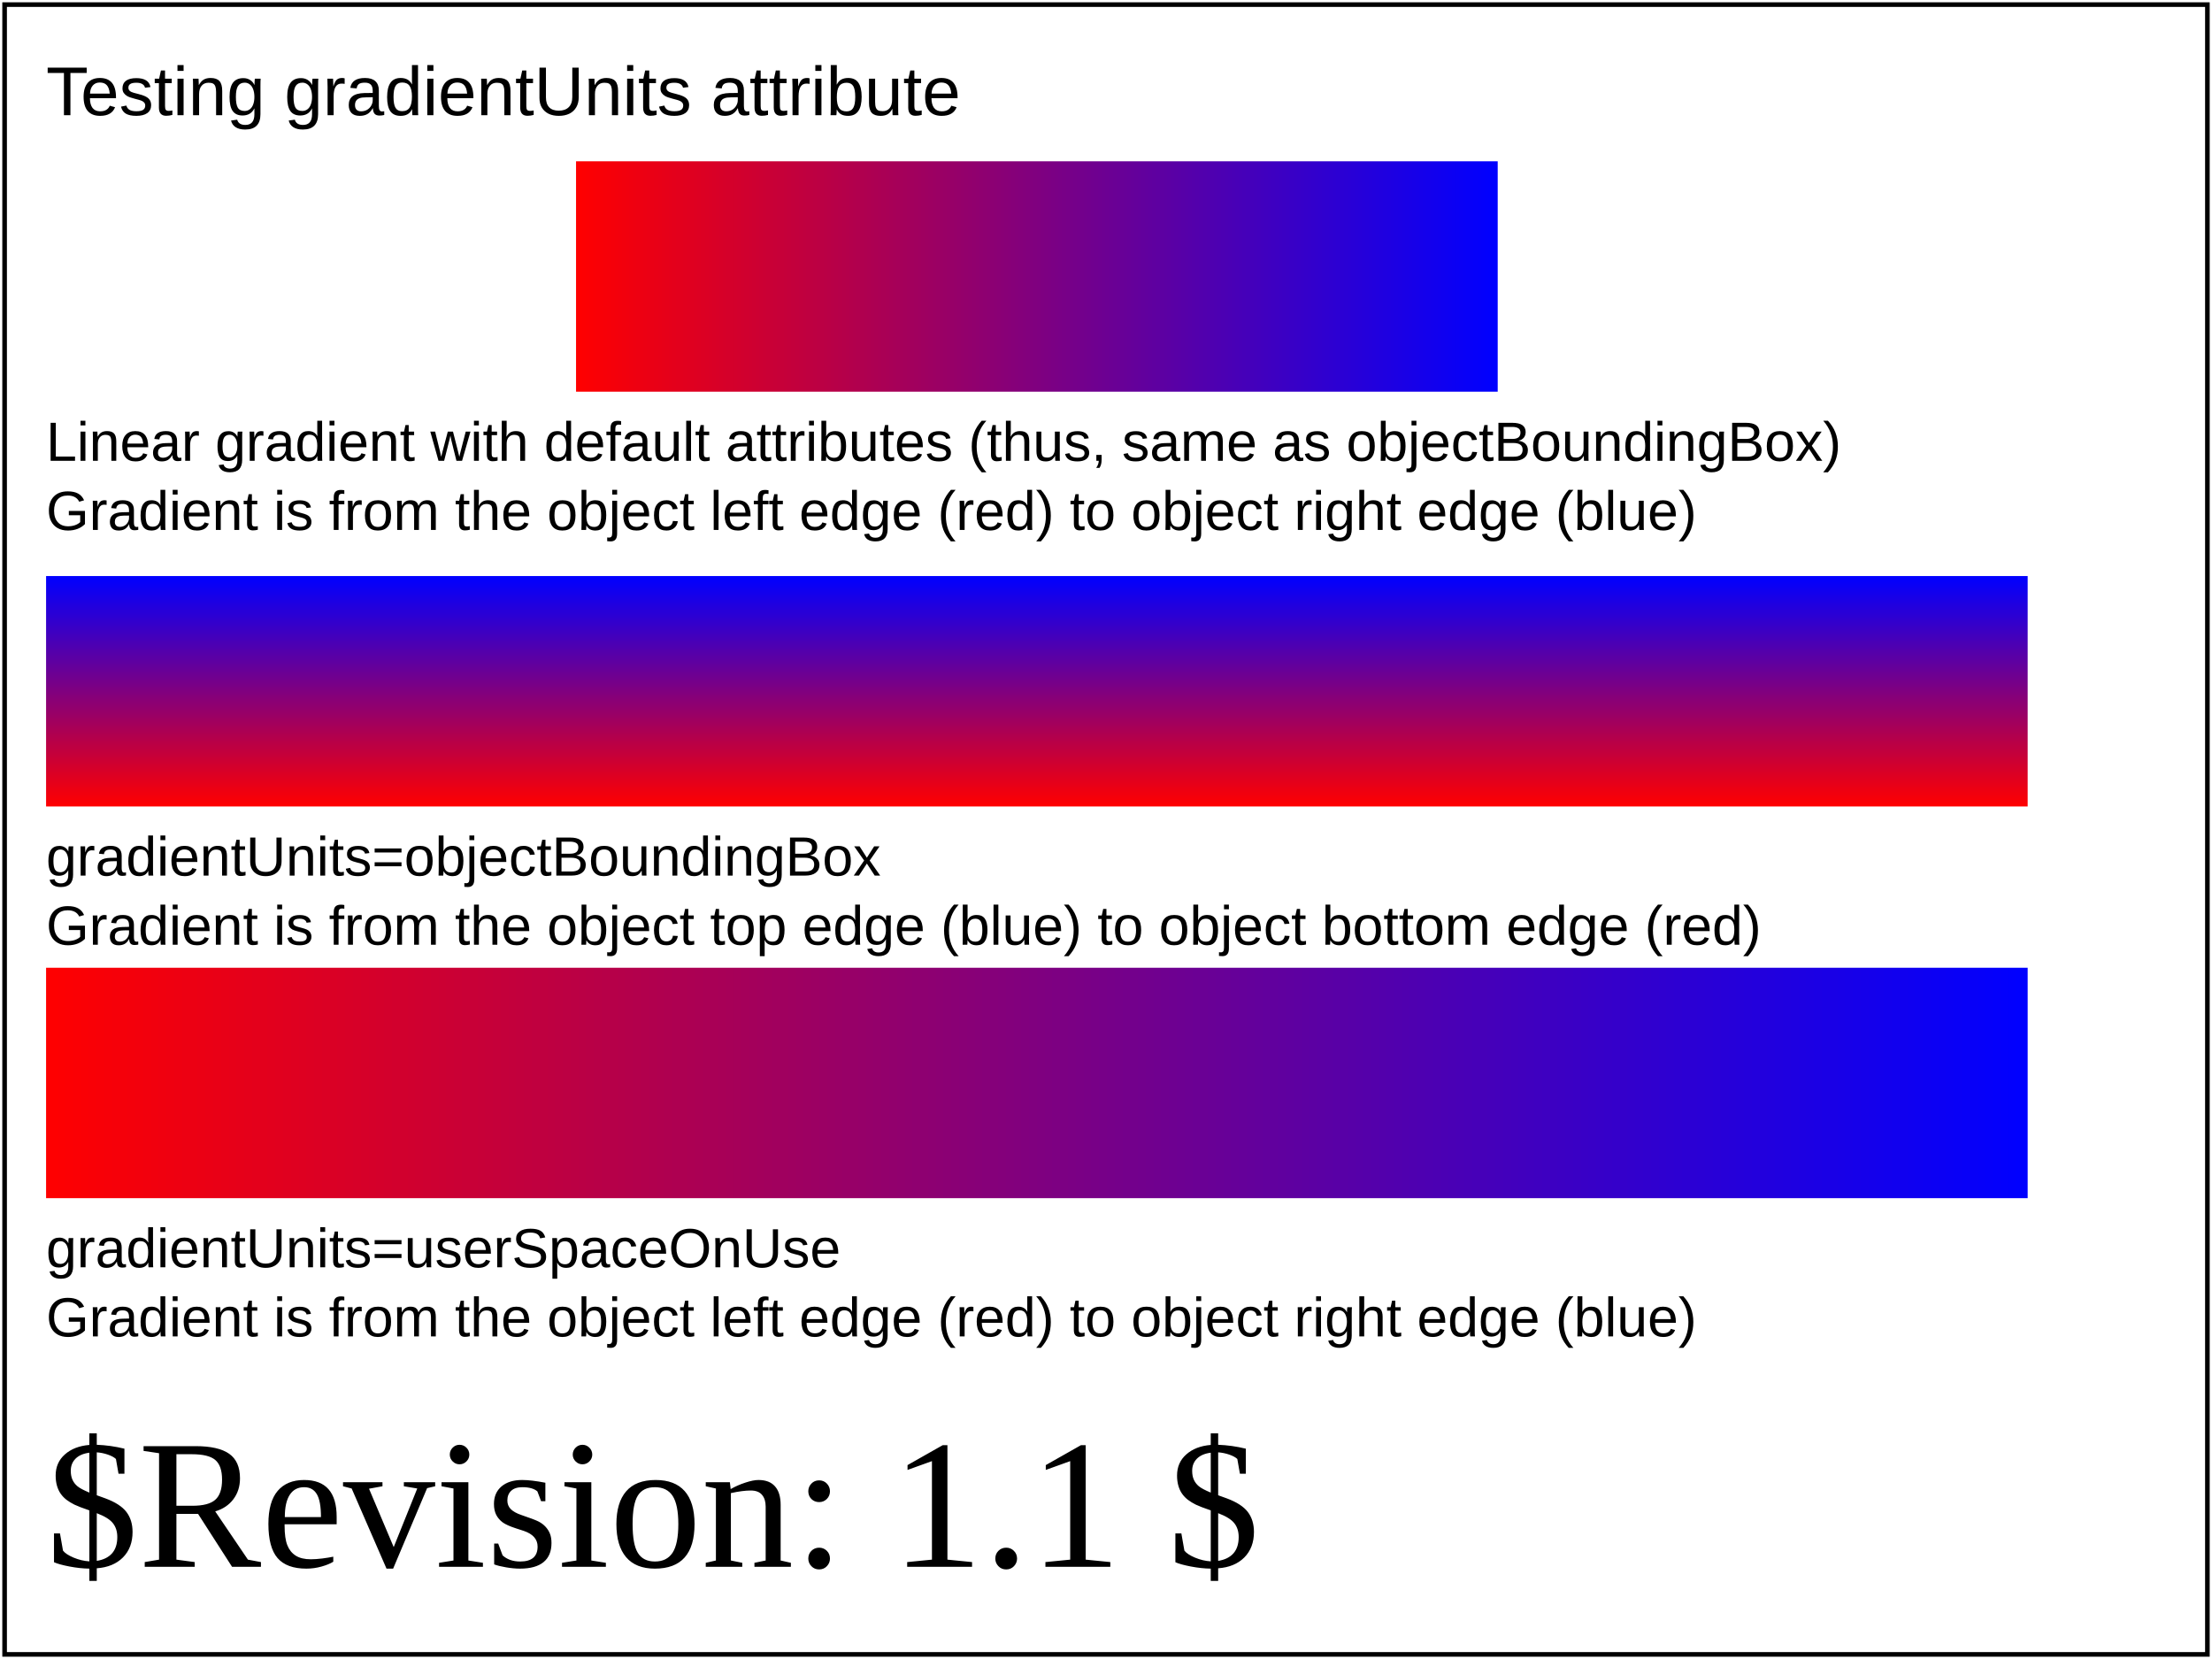
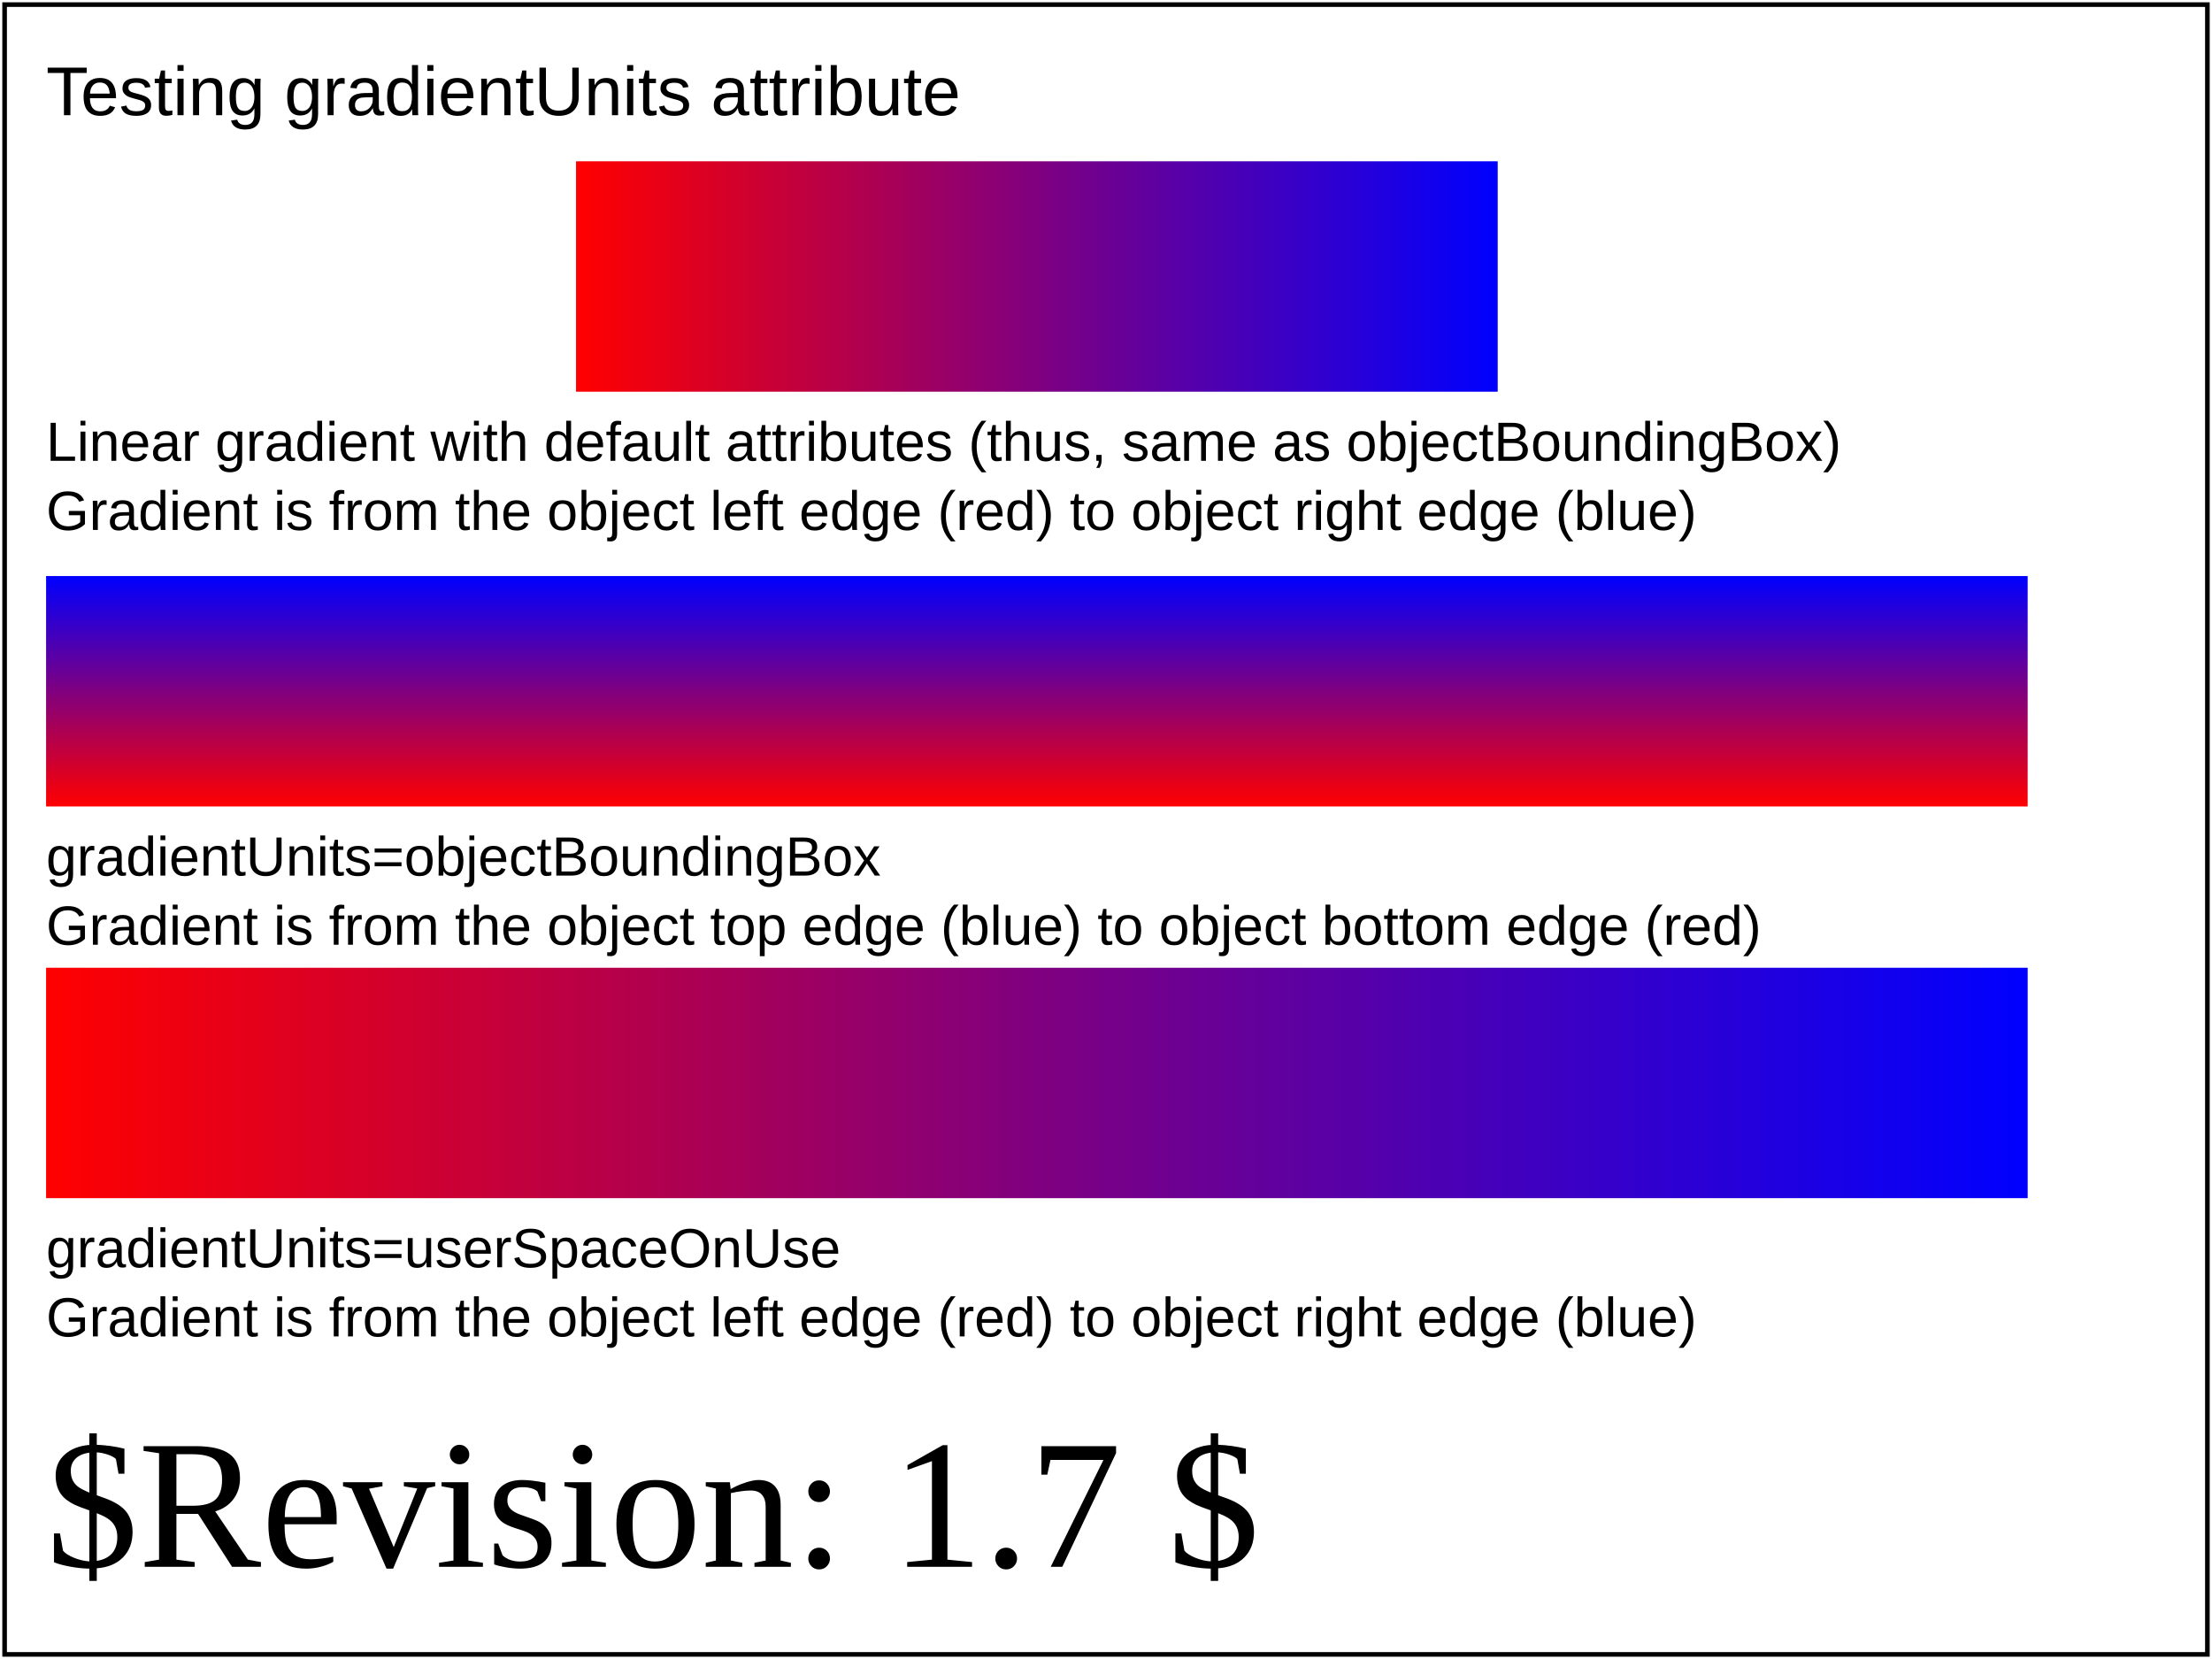
<svg xmlns="http://www.w3.org/2000/svg" xmlns:ns1="http://www.w3.org/2000/02/svg/testsuite/description/" version="1.1" baseProfile="basic" id="svg-root" width="100%" height="100%" viewBox="0 0 480 360">
  <ns1:SVGTestCase>
-     <ns1:OperatorScript version="$Revision: 1.1 $" testname="pservers-grad-06-b.svg">
+     <ns1:OperatorScript version="$Revision: 1.7 $" testname="pservers-grad-09-b.svg">
      <ns1:Paragraph>
				Test that the viewer can handle the gradientUnits attribute on linear gradients.
				It tests the following values of gradientUnits : default (userSpace), objectBoundingBox,
				and userSpaceOnUse.
			</ns1:Paragraph>
      <ns1:Paragraph>
				From top-down the appearance of objects is as follows.
			</ns1:Paragraph>
      <ns1:Paragraph>
				The first rectangle uses the default attributes on the linearGradient element. 
				Therefore the linear gradient should default to objectBoundingBox. It should appear
				from the left edge of therectangle (blue) to the right edge of the rectangle (red). 
				The rectangle is smaller than the viewport, because a previous version of the SVG spec had the default value be 'viewport'.
				The test fails if only a portion of the gradient is shown.
			</ns1:Paragraph>
      <ns1:Paragraph>
				The next rectangle uses gradientUnits=objectBoundingBox. The linear gradient should 
				travel from blue (top) to red (bottom).
			</ns1:Paragraph>
      <ns1:Paragraph>
				The last rectangle uses gradientUnits=userSpaceOnUse. The rectangle element is given it's
				own transformation and the gradient is assumed to be in this user space. 
				The gradient should appear as a linear gradient from red (left) to blue (right).
			</ns1:Paragraph>
      <ns1:Paragraph>
				The rendered picture should match the reference image exactly, except for possible
				variations in the labelling text (per CSS2 rules).  
			</ns1:Paragraph>
    </ns1:OperatorScript>
  </ns1:SVGTestCase>
  <g id="test-body-content">
    <text font-family="Arial" font-size="15" x="10" y="25">Testing gradientUnits attribute</text>
    <linearGradient id="Grad1">
      <stop stop-color="red" offset="0" />
      <stop stop-color="blue" offset="1" />
    </linearGradient>
    <rect x="125" y="35" width="200" height="50" fill="url(#Grad1)" />
    <text font-family="Arial" font-size="12" x="10" y="100">Linear gradient with default attributes (thus, same as objectBoundingBox)</text>
    <text font-family="Arial" font-size="12" x="10" y="115">Gradient is from the object left edge (red) to object right edge (blue)</text>
    <linearGradient id="Grad2" gradientUnits="objectBoundingBox" x1="0" y1="0" x2="0" y2="1">
      <stop stop-color="blue" offset="0" />
      <stop stop-color="red" offset="1" />
    </linearGradient>
    <rect x="10" y="125" width="430" height="50" fill="url(#Grad2)" />
    <text font-family="Arial" font-size="12" x="10" y="190">gradientUnits=objectBoundingBox</text>
    <text font-family="Arial" font-size="12" x="10" y="205">Gradient is from the object top edge (blue) to object bottom edge (red)</text>
    <linearGradient id="Grad3" x1="0" y1="0" x2="0" y2="430" gradientUnits="userSpaceOnUse">
      <stop stop-color="red" offset="0" />
      <stop stop-color="blue" offset="1" />
    </linearGradient>
    <rect transform="translate(10, 260) rotate(-90)" x="0" y="0" width="50" height="430" fill="url(#Grad3)" />
    <text font-family="Arial" font-size="12" x="10" y="275">gradientUnits=userSpaceOnUse</text>
    <text font-family="Arial" font-size="12" x="10" y="290">Gradient is from the object left edge (red) to object right edge (blue)</text>
  </g>
-   <text id="revision" x="10" y="340" font-size="40" stroke="none" fill="black">$Revision: 1.1 $</text>
+   <text id="revision" x="10" y="340" font-size="40" stroke="none" fill="black">$Revision: 1.7 $</text>
  <rect id="test-frame" x="1" y="1" width="478" height="358" fill="none" stroke="#000000" />
</svg>
